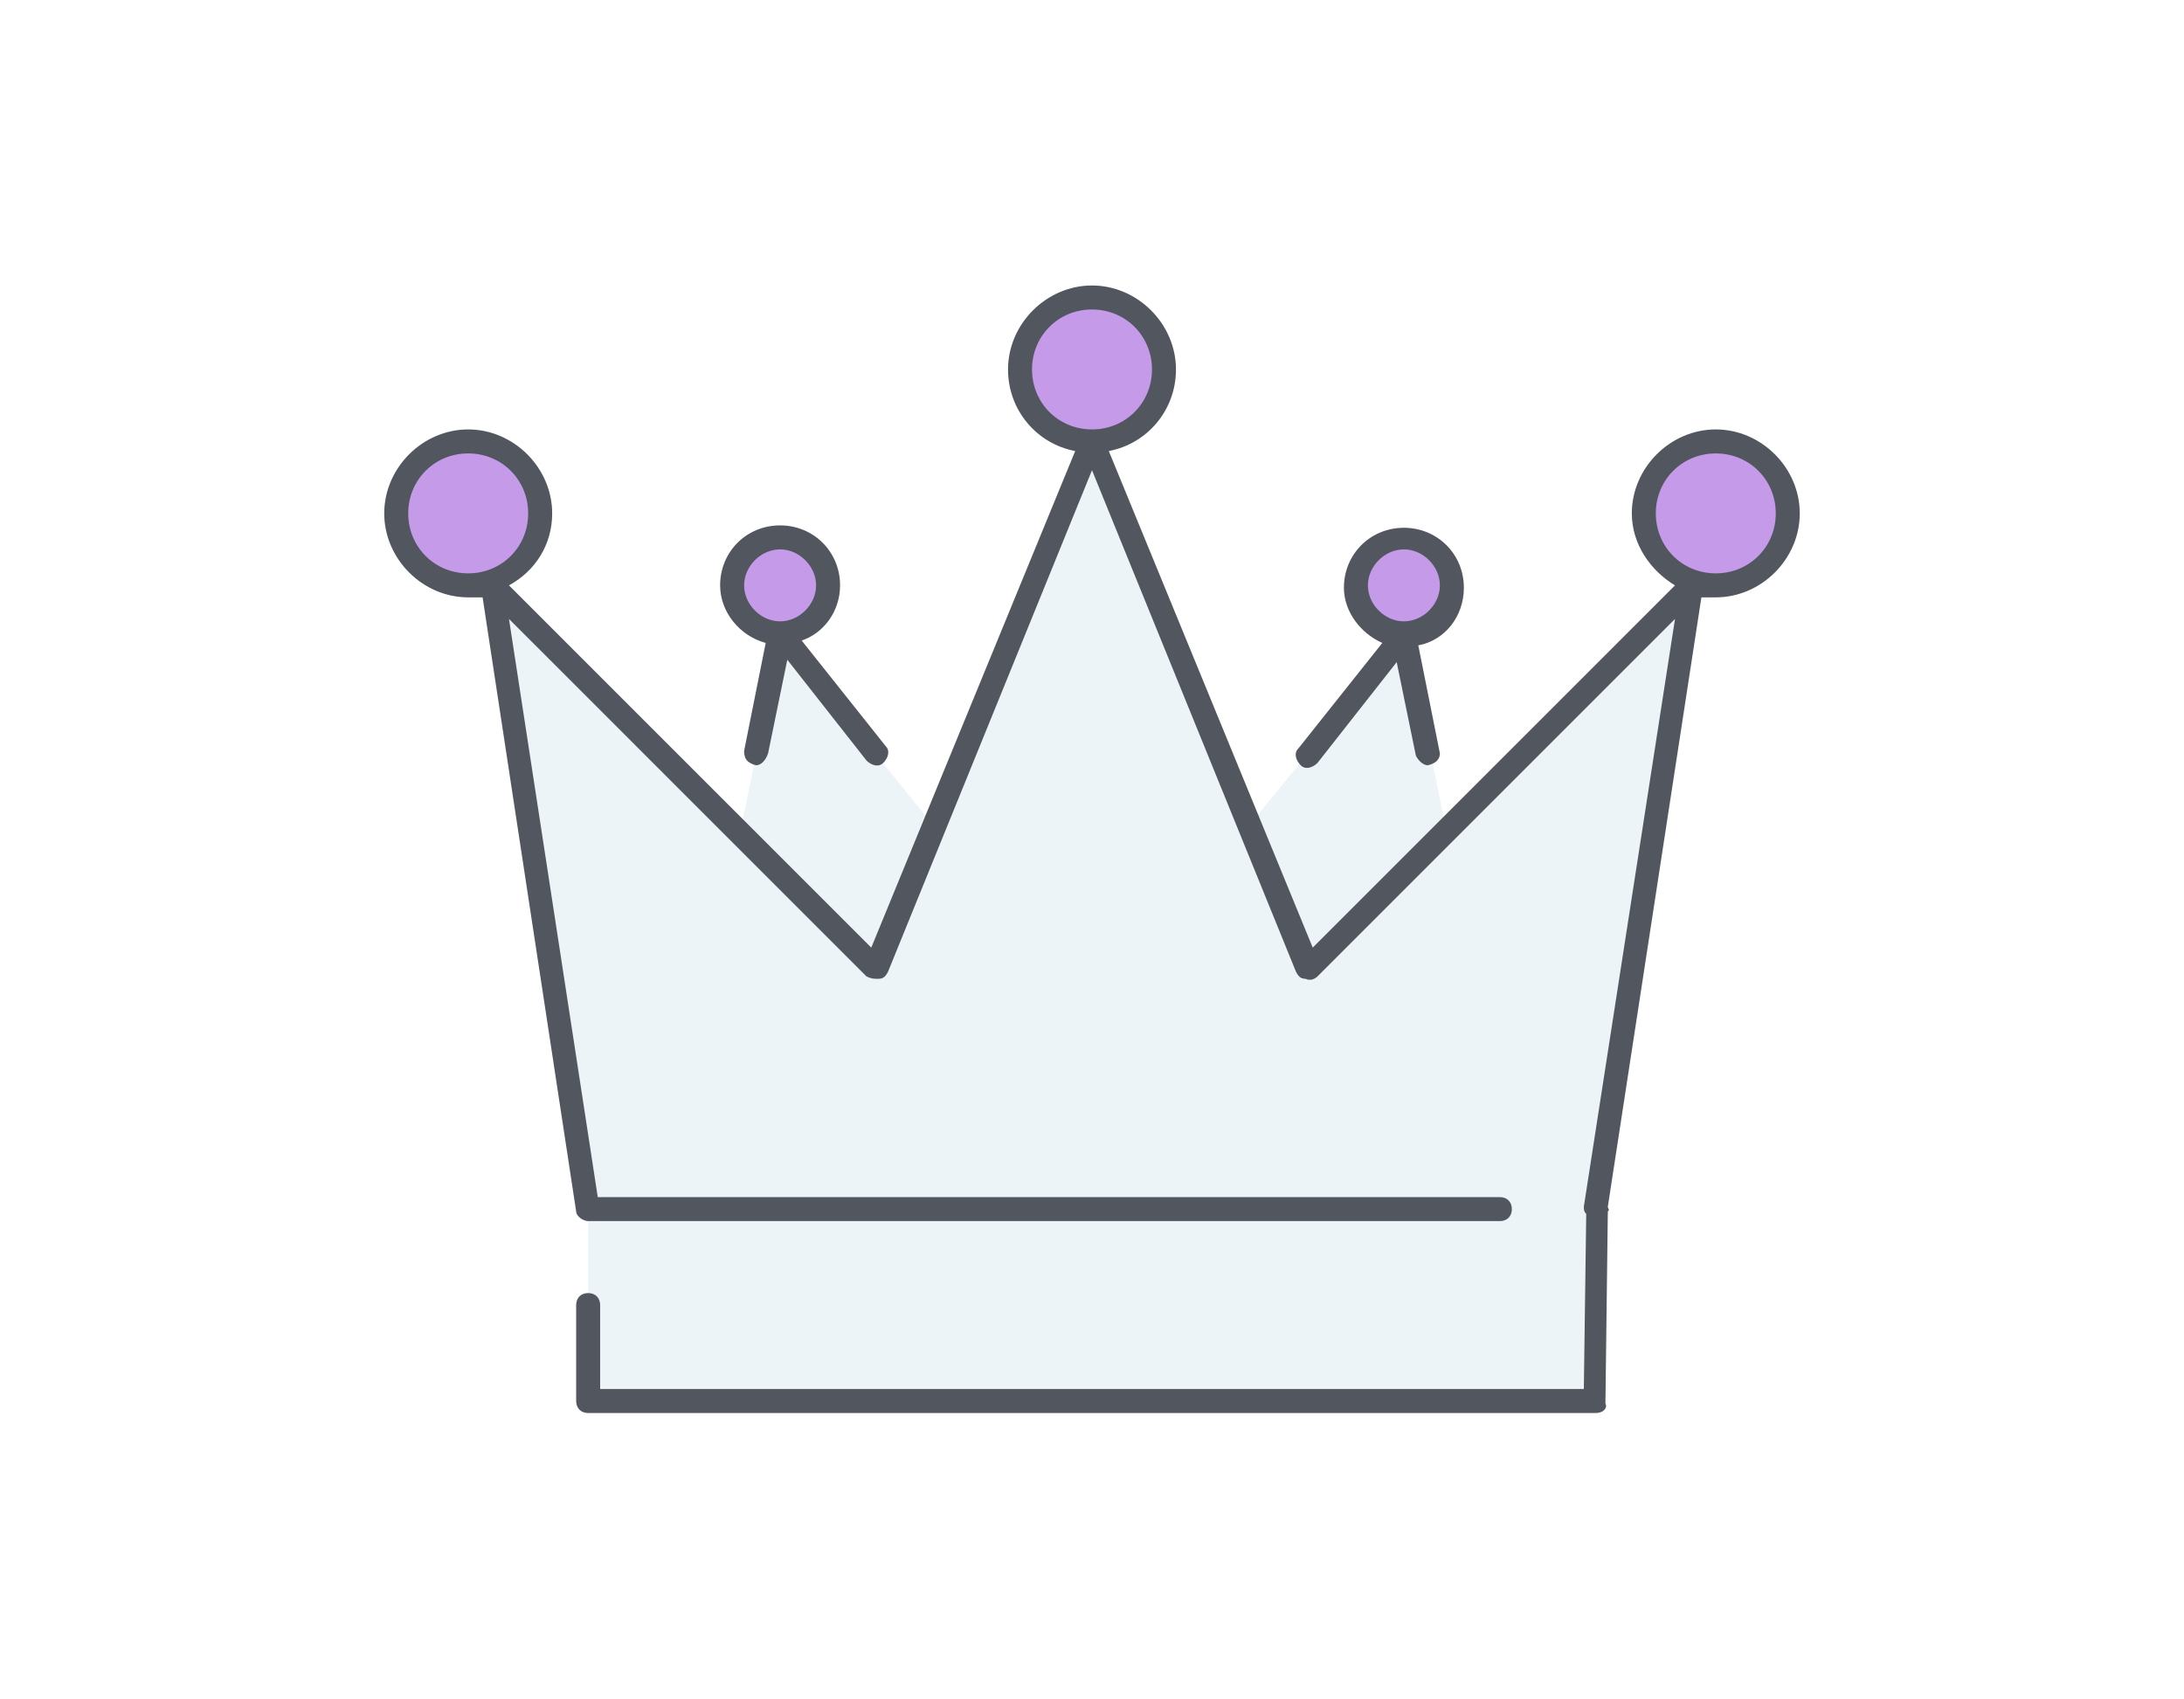
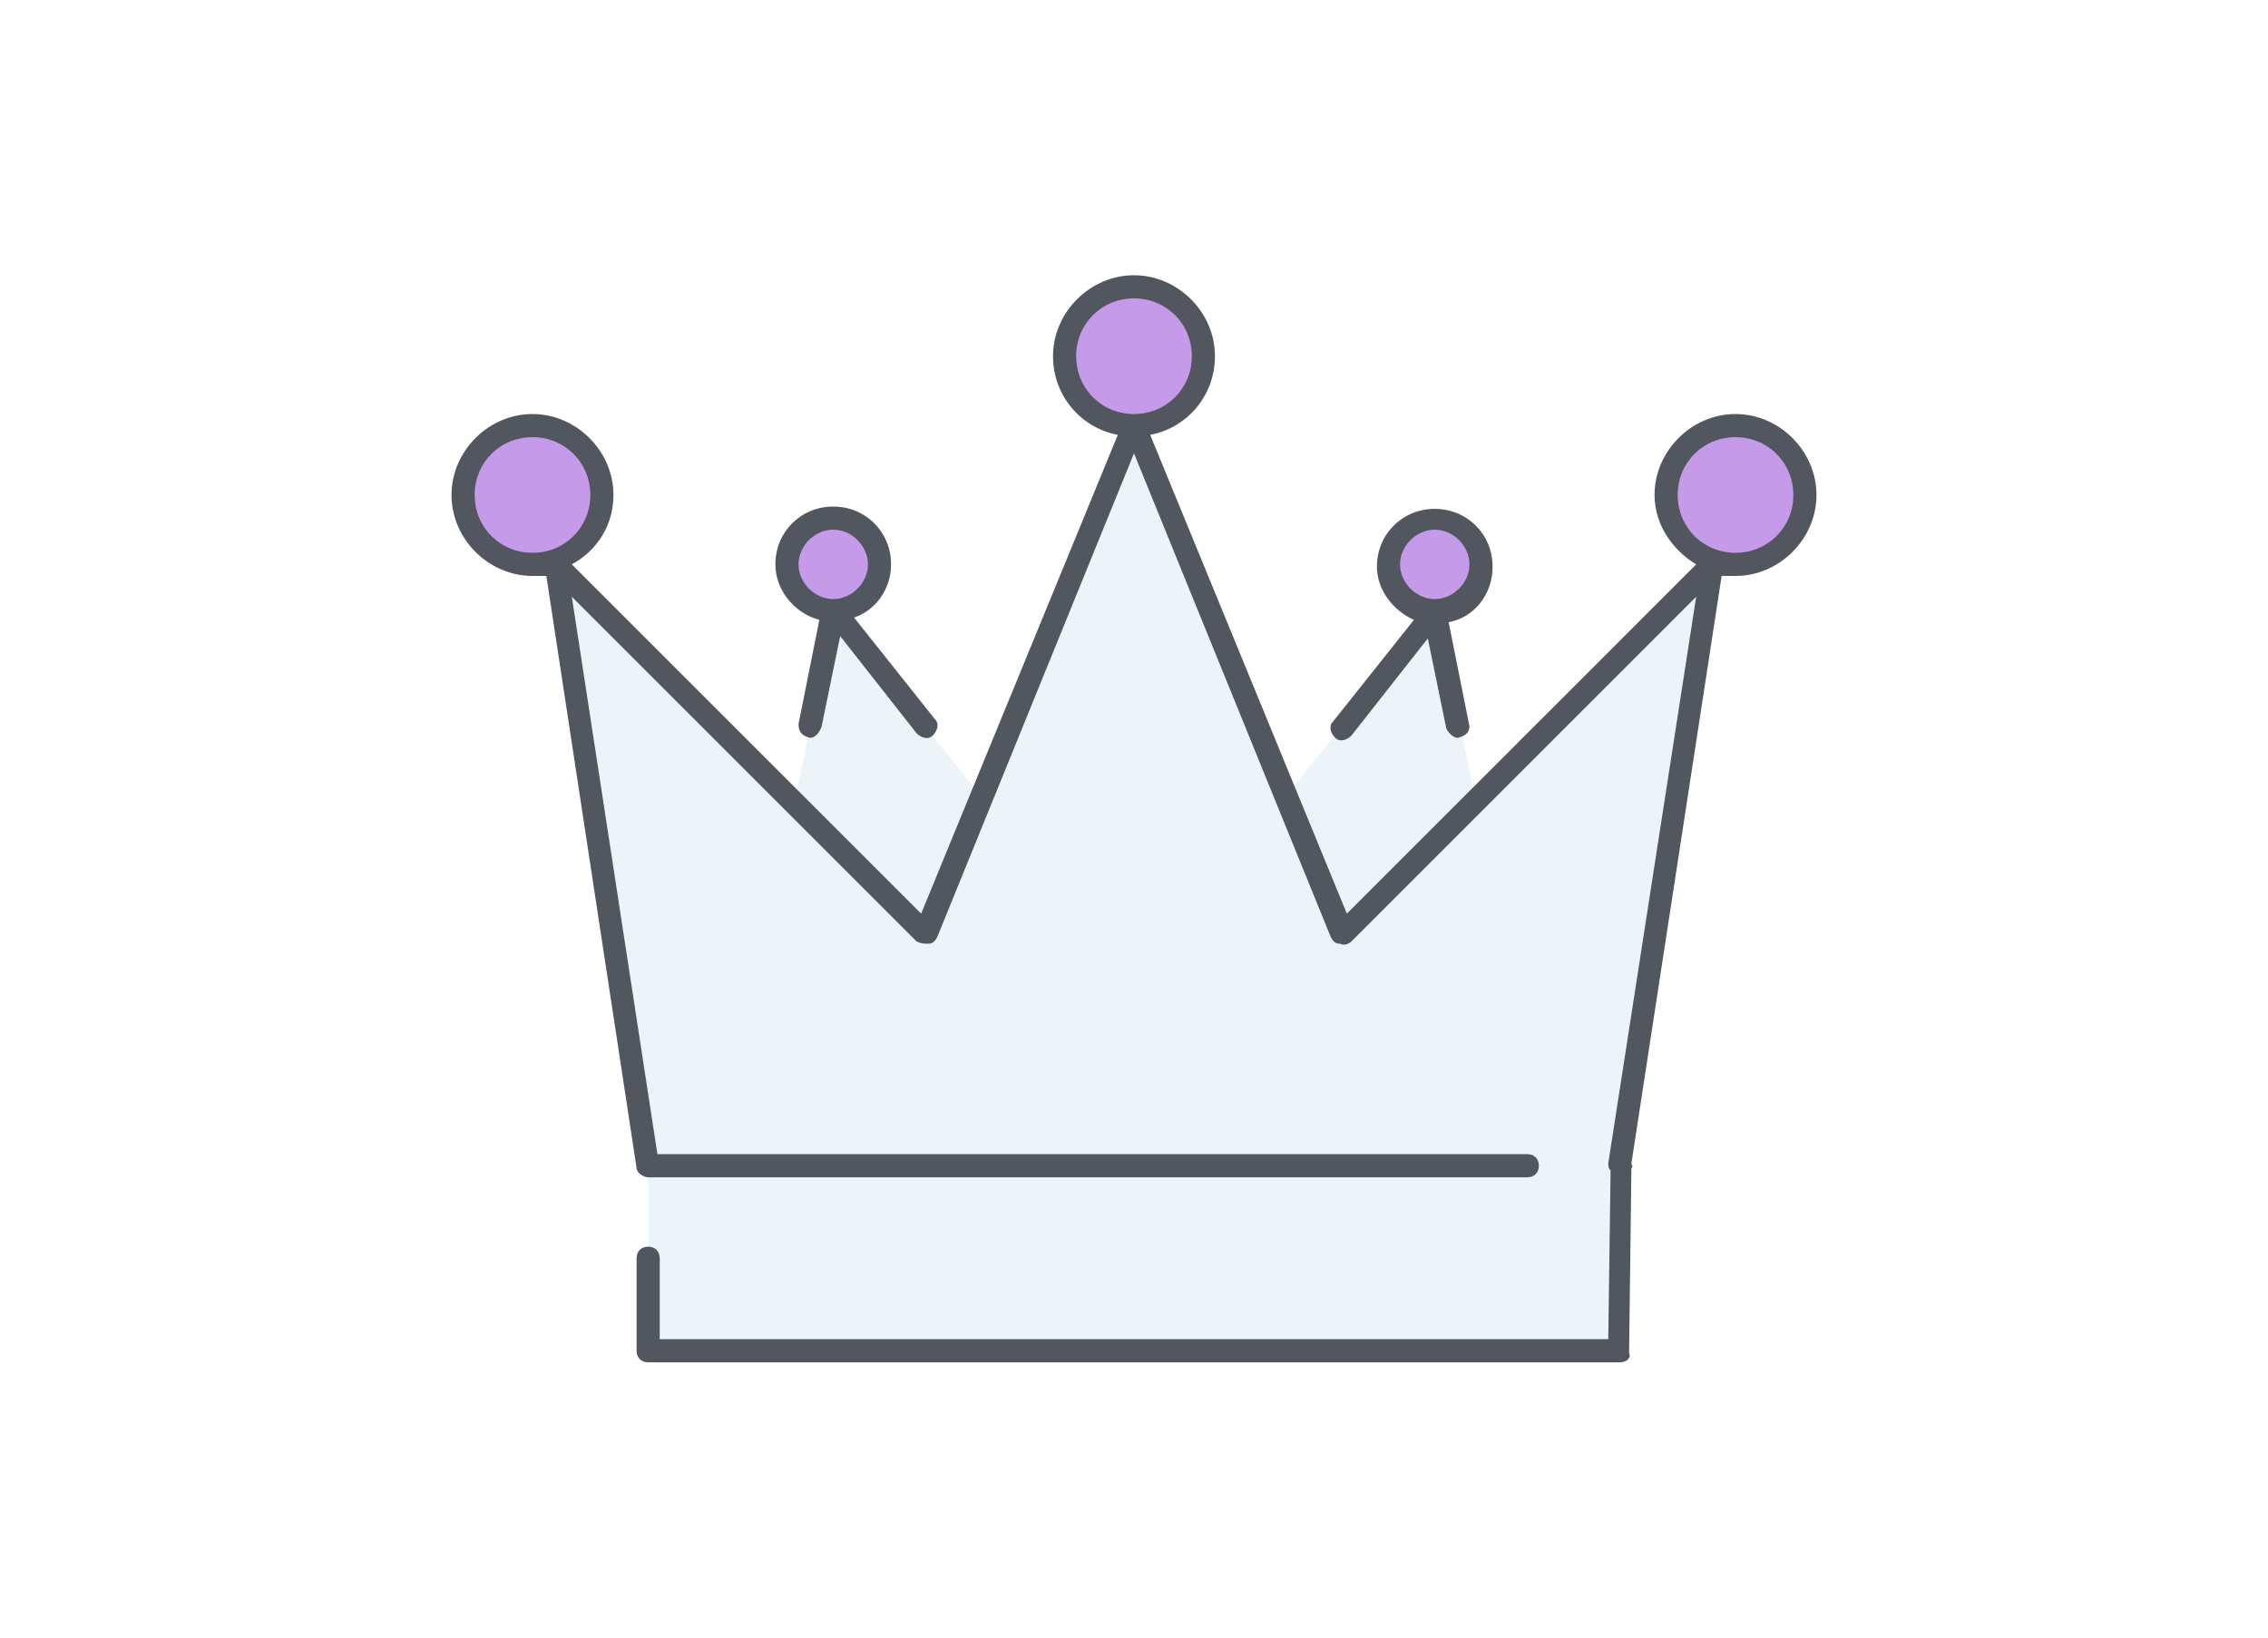
- <svg xmlns="http://www.w3.org/2000/svg" width="90px" height="70px" version="1.1" id="Layer_1" viewBox="-50.35 -50.35 604.17 604.17" xml:space="preserve" fill="#000000">
+ <svg xmlns="http://www.w3.org/2000/svg" width="90px" height="65px" version="1.1" id="Layer_1" viewBox="-50.35 -50.35 604.17 604.17" xml:space="preserve" fill="#000000">
  <g id="SVGRepo_bgCarrier" stroke-width="0" />
  <g id="SVGRepo_tracerCarrier" stroke-linecap="round" stroke-linejoin="round" />
  <g id="SVGRepo_iconCarrier">
    <g transform="translate(1 13)">
      <path style="fill:#C49AE9;" d="M28.866,93.667c14.507,0,25.6,11.093,25.6,25.6s-11.093,25.6-25.6,25.6s-25.6-11.093-25.6-25.6 S14.36,93.667,28.866,93.667z M378.733,144.867c0,9.387-7.68,17.067-17.067,17.067s-17.067-7.68-17.067-17.067 s7.68-17.067,17.067-17.067S378.733,135.48,378.733,144.867z M250.733,42.467c14.507,0,25.6,11.093,25.6,25.6 s-11.093,25.6-25.6,25.6c-14.507,0-25.6-11.093-25.6-25.6S236.226,42.467,250.733,42.467z M139.8,161.933 c-9.387,0-17.067-7.68-17.067-17.067s7.68-17.067,17.067-17.067s17.067,7.68,17.067,17.067S149.186,161.933,139.8,161.933z M498.2,119.267c0,14.507-11.093,25.6-25.6,25.6s-25.6-11.093-25.6-25.6s11.093-25.6,25.6-25.6S498.2,104.76,498.2,119.267z" />
      <g>
        <path style="fill:#ECF4F7;" d="M195.266,229.347L173.933,281.4l-49.493-49.493l1.707-1.707l13.653-67.413l53.76,66.56H195.266z M377.88,231.053L327.533,281.4L306.2,228.493l2.56-0.853l53.76-65.707l13.653,67.413L377.88,231.053z" />
        <path style="fill:#ECF4F7;" d="M430.786,366.733L429.933,435h-358.4v-68.267H430.786L430.786,366.733z M464.066,144.867 l-34.133,221.867h-358.4L37.4,144.867l87.04,87.04l49.493,49.493l21.333-52.053l55.467-135.68L306.2,228.493l21.333,52.907 l50.347-50.347L464.066,144.867z" />
      </g>
    </g>
    <path style="fill:#51565F;" d="M430.933,452.267h-358.4c-2.56,0-4.267-1.707-4.267-4.267v-34.133c0-2.56,1.707-4.267,4.267-4.267 c2.56,0,4.267,1.707,4.267,4.267v29.867h349.867l0.853-62.293c-0.853-0.853-0.853-1.707-0.853-2.56l32.427-209.067L331.947,296.96 c-0.853,0.853-2.56,1.707-4.267,0.853c-1.707,0-2.56-0.853-3.413-2.56l-72.533-178.347L179.2,295.254 c-0.853,1.707-1.707,2.56-3.413,2.56c-1.707,0-2.56,0-4.267-0.853L44.373,169.813l31.573,205.653H396.8 c2.56,0,4.267,1.707,4.267,4.267S399.36,384,396.8,384H72.533c-1.707,0-4.267-1.707-4.267-3.413l-33.28-218.453 c-1.707,0-3.413,0-5.12,0C13.653,162.134,0,148.48,0,132.267S13.653,102.4,29.867,102.4s29.867,13.653,29.867,29.867 c0,11.093-5.973,20.48-15.36,25.6L173.227,286.72l72.533-176.64c-13.653-2.56-23.893-14.507-23.893-29.013 c0-16.213,13.653-29.867,29.867-29.867S281.6,64.854,281.6,81.067c0,14.507-10.24,26.453-23.893,29.013l72.533,176.64 l128.853-128.853c-8.533-5.12-15.36-14.507-15.36-25.6c0-16.213,13.653-29.867,29.867-29.867s29.867,13.653,29.867,29.867 s-13.653,29.867-29.867,29.867c-1.707,0-3.413,0-5.12,0L435.2,378.88c0,0.853,0.853,0.853,0,1.707l-0.853,68.267 C435.2,450.56,433.493,452.267,430.933,452.267z M473.6,110.933c-11.947,0-21.333,9.387-21.333,21.333 c0,11.947,9.387,21.333,21.333,21.333s21.333-9.387,21.333-21.333C494.933,120.32,485.546,110.933,473.6,110.933z M29.866,110.933 c-11.947,0-21.333,9.387-21.333,21.333c0,11.947,9.387,21.333,21.333,21.333S51.2,144.213,51.2,132.267 C51.2,120.32,41.813,110.933,29.866,110.933z M251.733,59.733c-11.947,0-21.333,9.387-21.333,21.333s9.387,21.333,21.333,21.333 c11.947,0,21.333-9.387,21.333-21.333S263.68,59.733,251.733,59.733z M371.2,221.867c-1.707,0-3.413-1.707-4.267-3.413l-6.827-33.28 l-28.16,35.84c-1.707,1.707-4.267,2.56-5.973,0.853c-1.707-1.707-2.56-4.267-0.853-5.973l29.867-37.547 c-7.68-3.413-13.653-11.093-13.653-19.627c0-11.947,9.387-21.333,21.333-21.333S384,146.774,384,158.72 c0,10.24-6.827,18.773-16.213,20.48l7.68,38.4C375.466,219.307,374.613,221.013,371.2,221.867 C372.053,221.867,371.2,221.867,371.2,221.867z M362.666,145.067c-6.827,0-12.8,5.973-12.8,12.8c0,6.827,5.973,12.8,12.8,12.8l0,0 c6.827,0,12.8-5.973,12.8-12.8C375.466,151.04,369.493,145.067,362.666,145.067z M132.266,221.867 C132.266,221.867,131.413,221.867,132.266,221.867c-3.413-0.853-4.267-2.56-4.267-5.12l7.68-38.4 c-9.387-2.56-16.213-11.093-16.213-20.48c0-11.947,9.387-21.333,21.333-21.333c11.947,0,21.333,9.387,21.333,21.333 c0,9.387-5.973,17.067-13.653,19.627l29.867,37.547c1.707,1.707,0.853,4.267-0.853,5.973c-1.707,1.707-4.267,0.853-5.973-0.853 l-28.16-35.84l-6.827,33.28C135.68,220.16,133.973,221.867,132.266,221.867z M140.8,170.667L140.8,170.667 c6.827,0,12.8-5.973,12.8-12.8c0-6.827-5.973-12.8-12.8-12.8c-6.827,0-12.8,5.973-12.8,12.8 C128,164.693,133.973,170.667,140.8,170.667L140.8,170.667z" />
  </g>
</svg>
